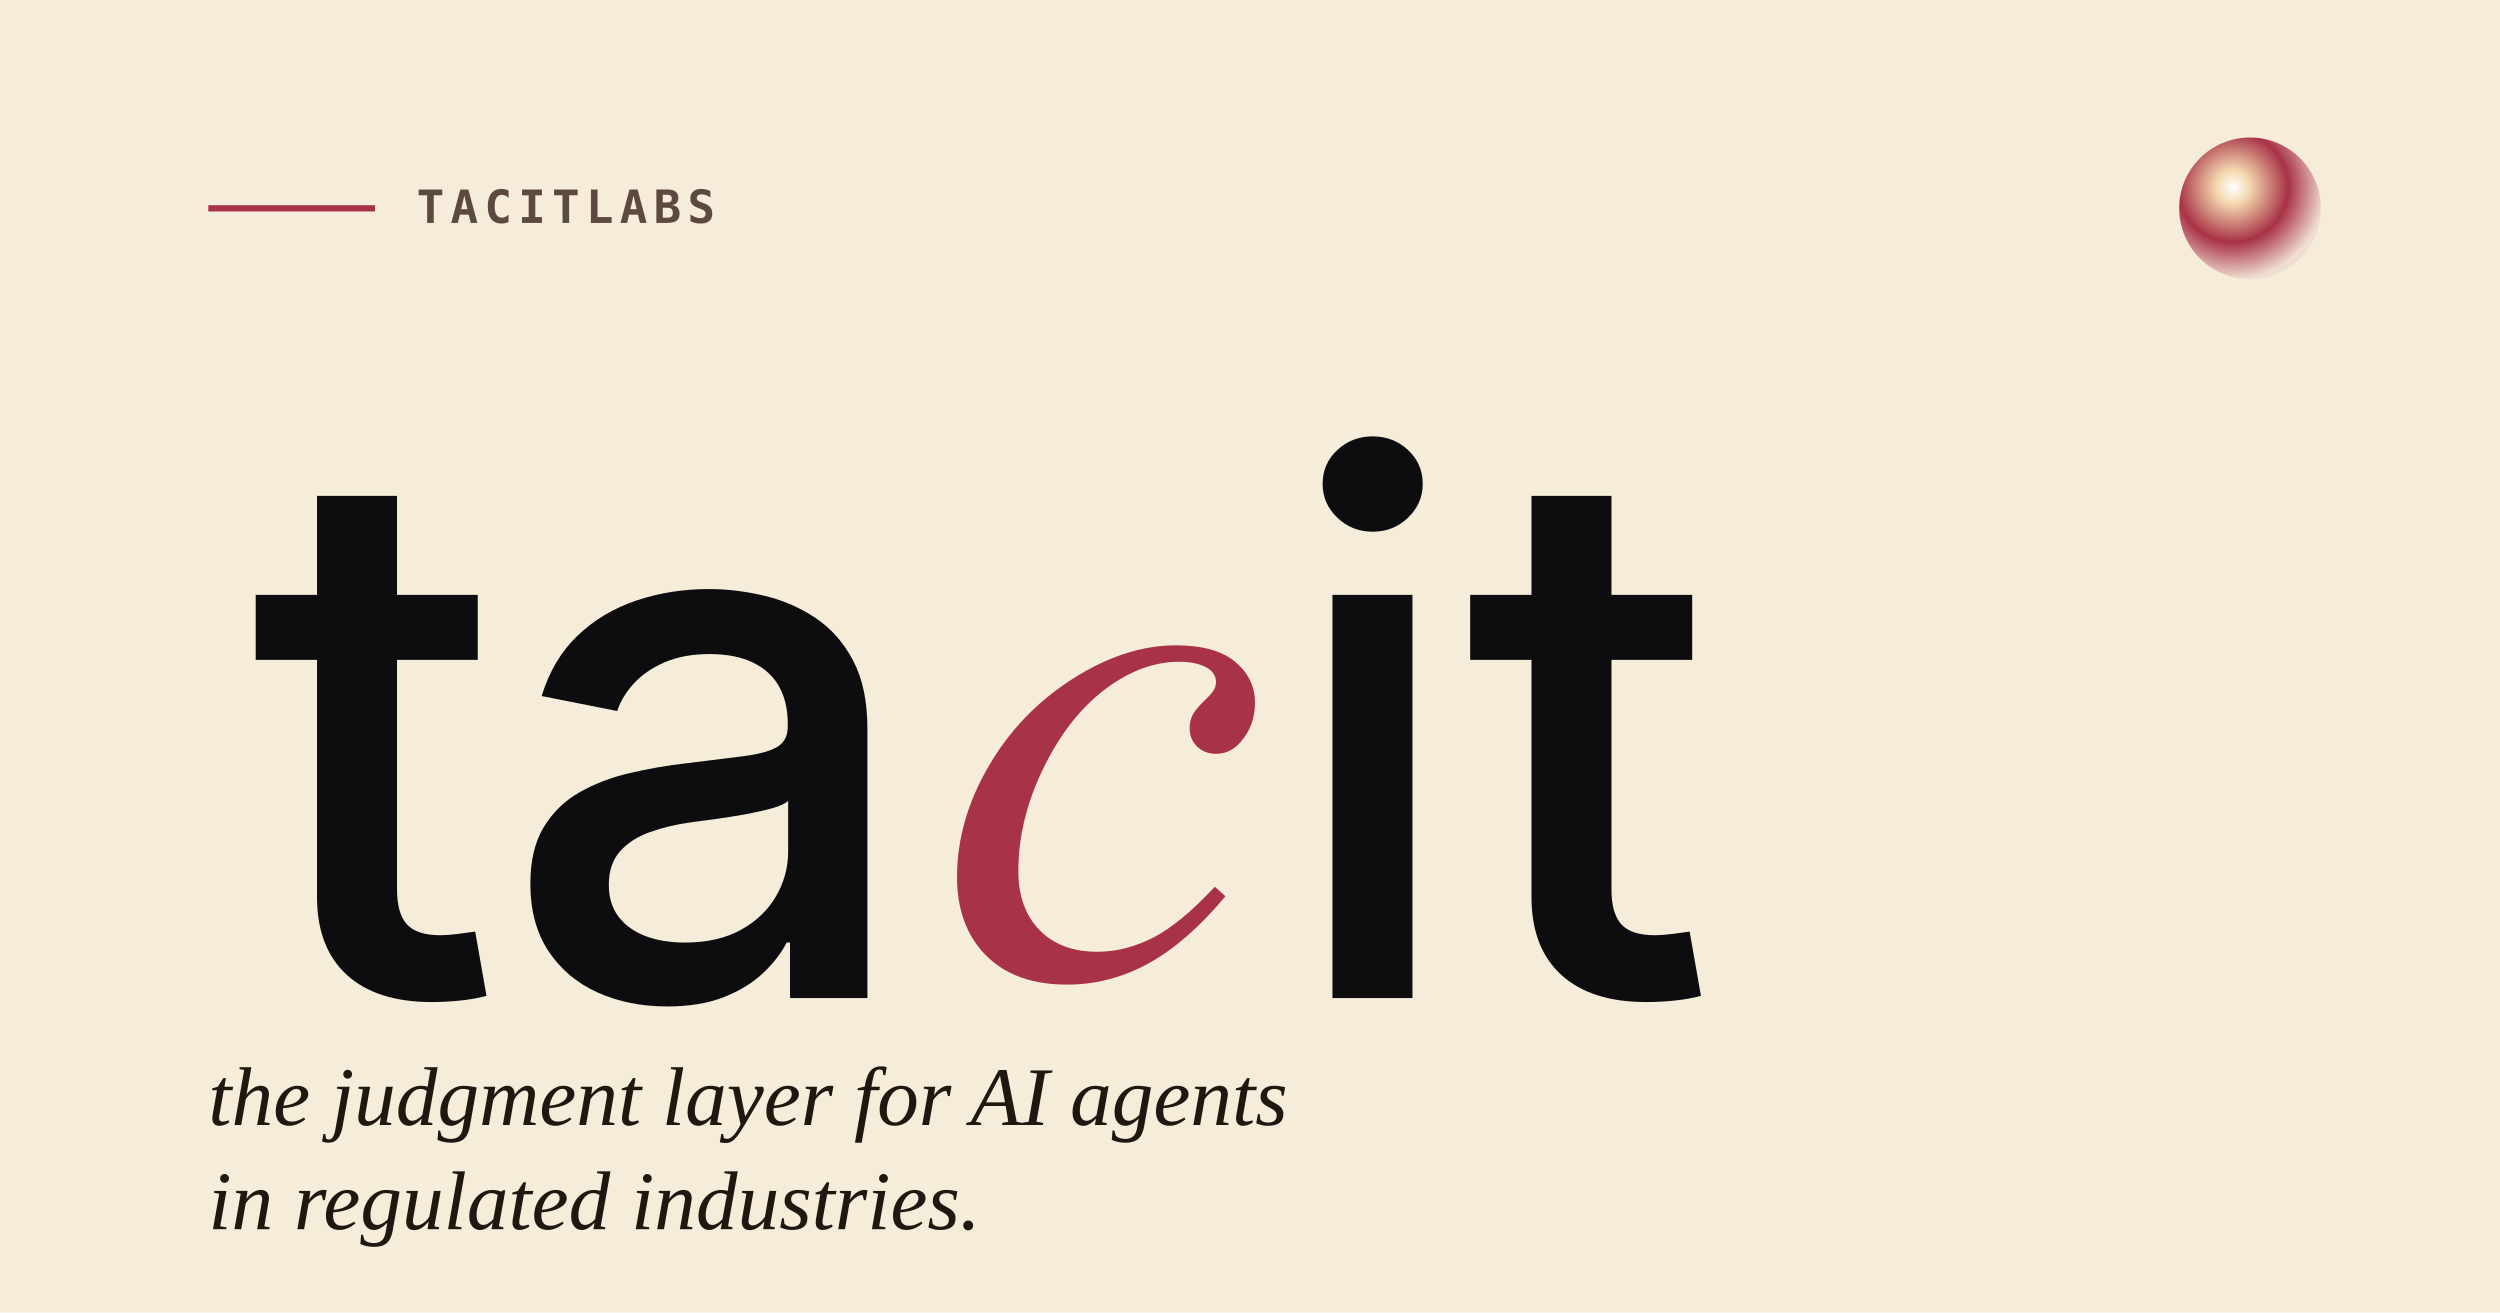
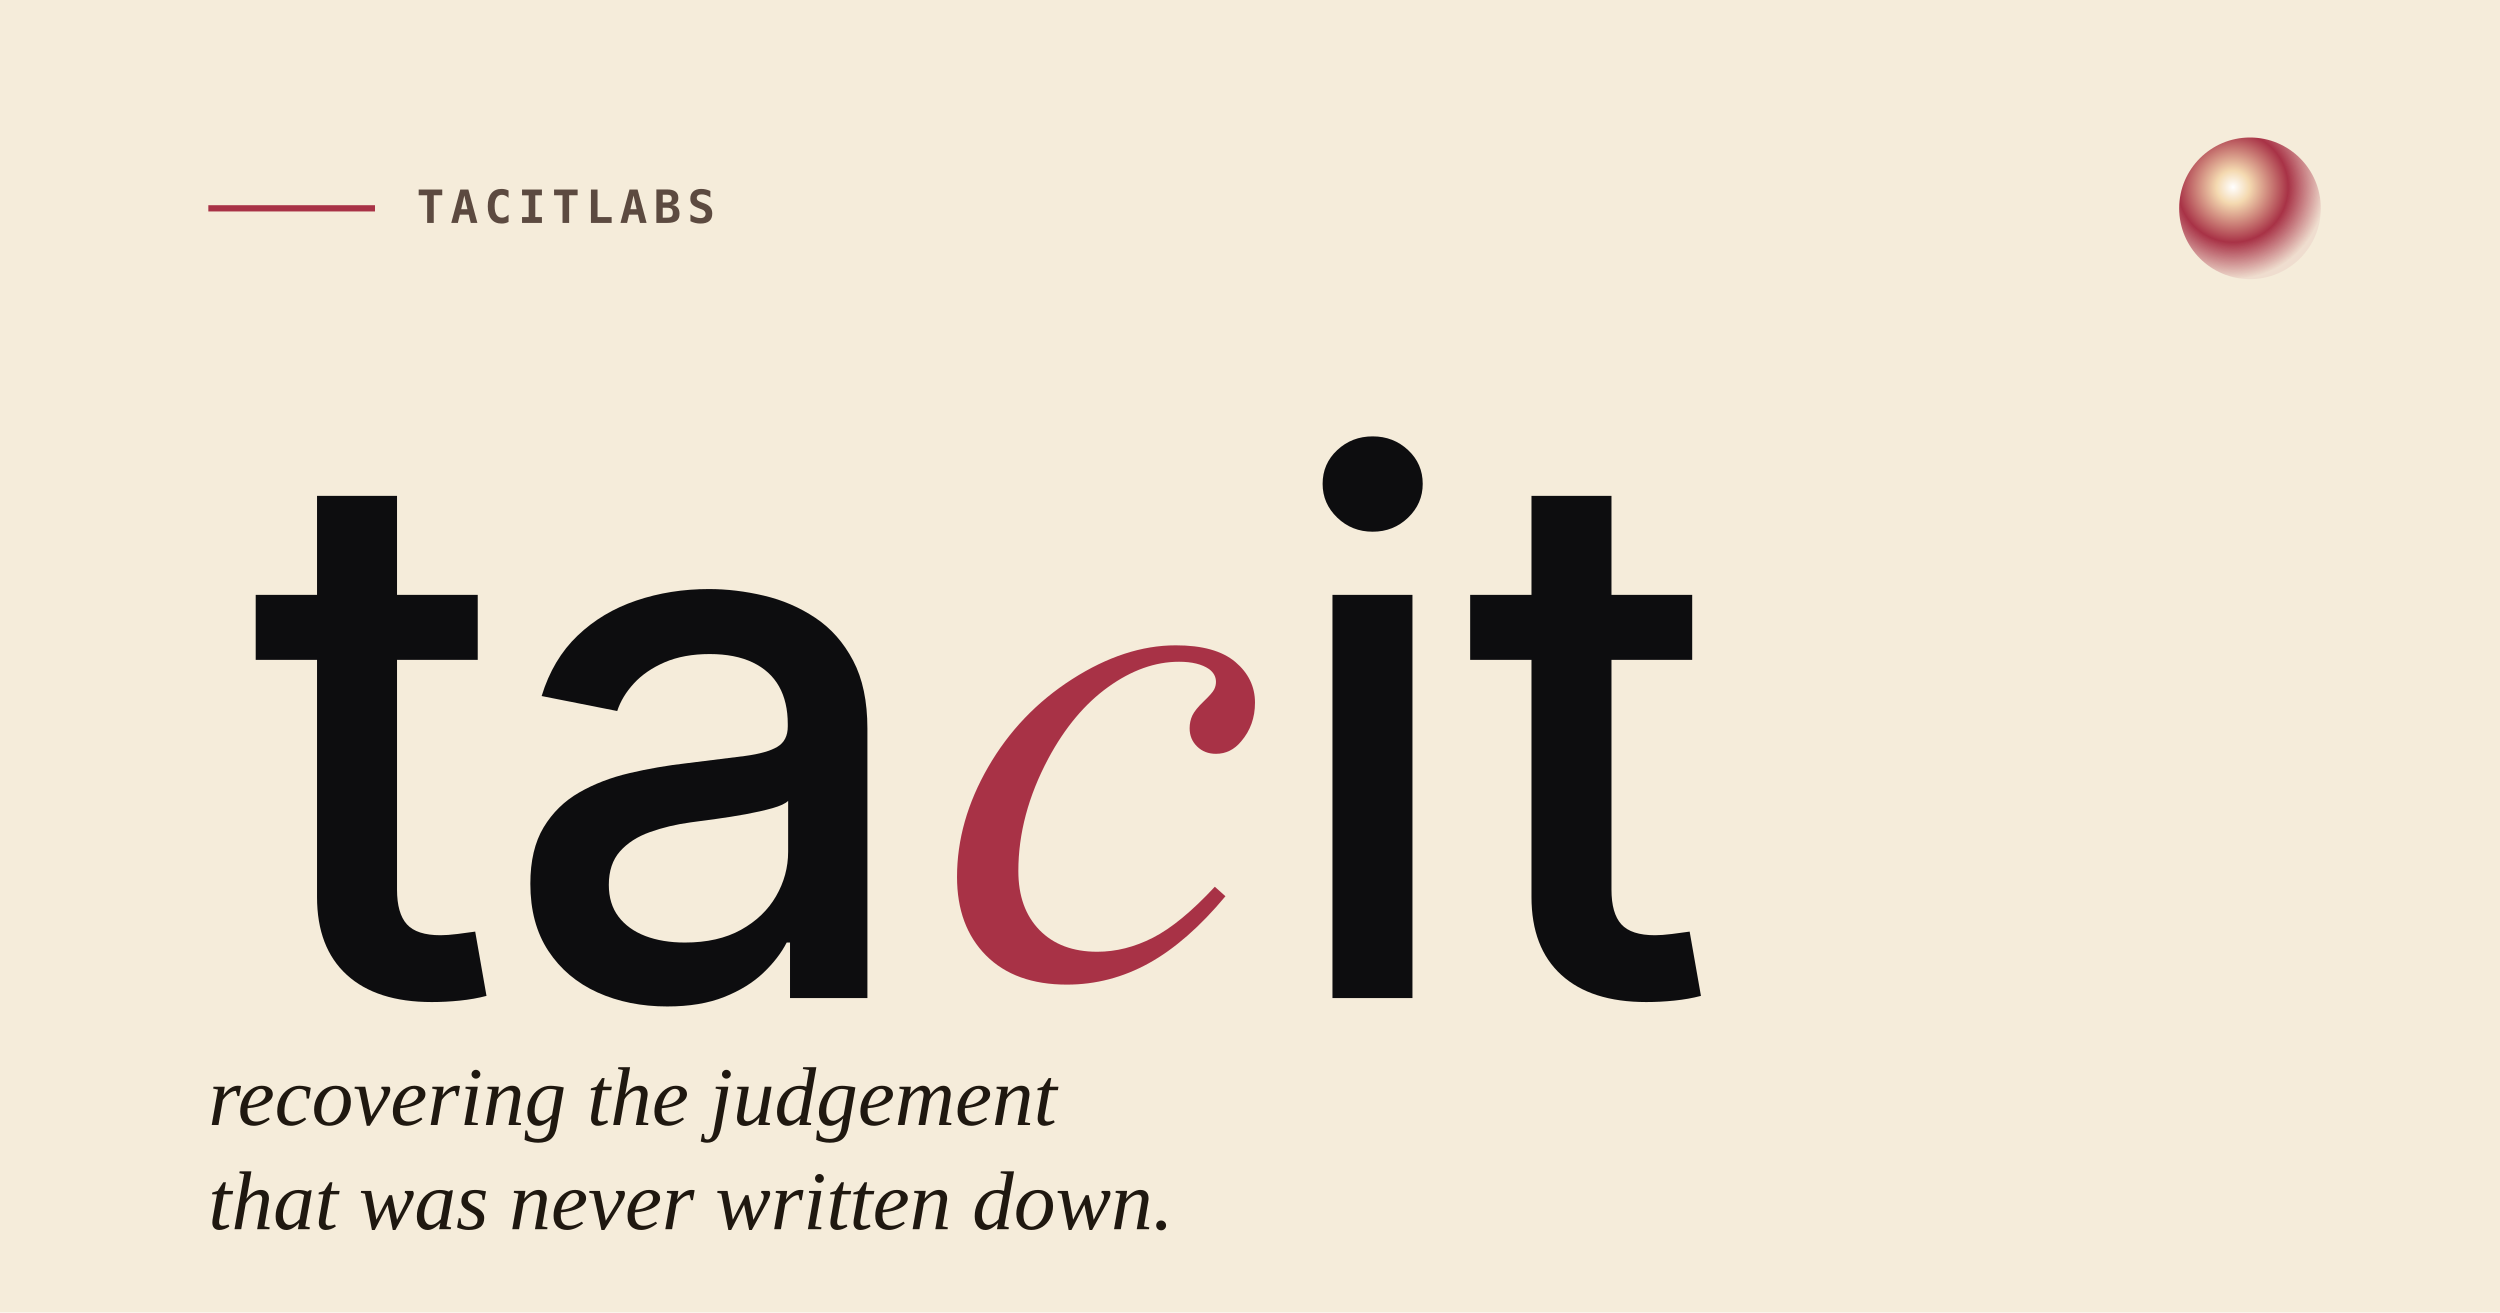
<svg xmlns="http://www.w3.org/2000/svg" viewBox="0 0 1200 630" width="1200" height="630">
  <defs>
    <radialGradient id="orb" cx="38%" cy="35%" r="65%">
      <stop offset="0%" stop-color="#ffffff" />
      <stop offset="18%" stop-color="#f4d9b0" />
      <stop offset="60%" stop-color="#a83246" />
      <stop offset="100%" stop-color="#a83246" stop-opacity="0.08" />
    </radialGradient>
    <clipPath id="wmclip">
      <rect x="0" width="382" y="0" height="236" />
    </clipPath>
  </defs>
  <rect width="1200" height="630" fill="#f5ecda" />
  <line x1="100" y1="100" x2="180" y2="100" stroke="#a83246" stroke-width="3" />
  <text x="200" y="107" font-family="ui-monospace, 'IBM Plex Mono', Menlo, monospace" font-size="22" fill="#5c4a40" letter-spacing="3" font-weight="600">TACITLABS</text>
  <g transform="translate(-892.24, -1043.52) scale(1.856)">
    <g transform="matrix(1, 0, 0, 1, 544, 632)">
      <g clip-path="url(#wmclip)">
        <g fill="#0d0d0f" fill-opacity="1">
          <g transform="translate(1.066972, 188.3622)">
            <path d="M 59.219 -104.281 L 59.219 -87.469 L 1.797 -87.469 L 1.797 -104.281 Z M 17.656 -129.875 L 38.344 -129.875 L 38.344 -28.047 C 38.344 -23.953 39.191 -20.961 40.891 -19.078 C 42.598 -17.191 45.5 -16.25 49.594 -16.25 C 50.781 -16.25 52.254 -16.359 54.016 -16.578 C 55.785 -16.797 57.301 -17 58.562 -17.188 L 61.484 -0.562 C 59.348 0 57.051 0.406 54.594 0.656 C 52.133 0.906 49.711 1.031 47.328 1.031 C 37.816 1.031 30.492 -1.312 25.359 -6 C 20.223 -10.688 17.656 -17.406 17.656 -26.156 Z M 17.656 -129.875 " />
          </g>
          <g transform="translate(66.2339, 188.3622)">
            <path d="M 43.062 2.172 C 36.395 2.172 30.383 0.961 25.031 -1.453 C 19.676 -3.879 15.441 -7.453 12.328 -12.172 C 9.211 -16.898 7.656 -22.695 7.656 -29.562 C 7.656 -35.477 8.801 -40.344 11.094 -44.156 C 13.395 -47.969 16.461 -50.973 20.297 -53.172 C 24.141 -55.379 28.469 -57.047 33.281 -58.172 C 38.102 -59.305 43.035 -60.16 48.078 -60.734 C 54.305 -61.484 59.328 -62.109 63.141 -62.609 C 66.953 -63.117 69.754 -63.91 71.547 -64.984 C 73.336 -66.055 74.234 -67.816 74.234 -70.266 L 74.234 -70.844 C 74.234 -74.676 73.477 -77.93 71.969 -80.609 C 70.457 -83.285 68.191 -85.348 65.172 -86.797 C 62.148 -88.242 58.438 -88.969 54.031 -88.969 C 49.562 -88.969 45.688 -88.258 42.406 -86.844 C 39.133 -85.426 36.473 -83.598 34.422 -81.359 C 32.379 -79.129 30.945 -76.754 30.125 -74.234 L 10.578 -78.109 C 12.523 -84.473 15.625 -89.68 19.875 -93.734 C 24.125 -97.797 29.176 -100.816 35.031 -102.797 C 40.895 -104.785 47.164 -105.781 53.844 -105.781 C 58.5 -105.781 63.234 -105.211 68.047 -104.078 C 72.867 -102.953 77.312 -101.035 81.375 -98.328 C 85.438 -95.617 88.691 -91.93 91.141 -87.266 C 93.598 -82.609 94.828 -76.754 94.828 -69.703 L 94.828 0 L 74.812 0 L 74.812 -14.359 L 73.953 -14.359 C 72.566 -11.648 70.551 -9.035 67.906 -6.516 C 65.258 -3.992 61.891 -1.914 57.797 -0.281 C 53.711 1.352 48.801 2.172 43.062 2.172 Z M 47.609 -14.359 C 53.336 -14.359 58.18 -15.457 62.141 -17.656 C 66.109 -19.863 69.129 -22.758 71.203 -26.344 C 73.285 -29.938 74.328 -33.781 74.328 -37.875 L 74.328 -51 C 73.641 -50.312 72.285 -49.68 70.266 -49.109 C 68.254 -48.547 65.957 -48.023 63.375 -47.547 C 60.789 -47.078 58.238 -46.672 55.719 -46.328 C 53.207 -45.984 51.004 -45.688 49.109 -45.438 C 45.336 -44.926 41.828 -44.086 38.578 -42.922 C 35.336 -41.766 32.754 -40.098 30.828 -37.922 C 28.91 -35.742 27.953 -32.863 27.953 -29.281 C 27.953 -26.008 28.785 -23.27 30.453 -21.062 C 32.129 -18.852 34.445 -17.18 37.406 -16.047 C 40.363 -14.922 43.766 -14.359 47.609 -14.359 Z M 47.609 -14.359 " />
          </g>
          <g transform="translate(268.0228, 188.3622)">
            <path d="M 13.312 0 L 13.312 -104.281 L 34 -104.281 L 34 0 Z M 23.719 -120.609 C 20.125 -120.609 17.066 -121.82 14.547 -124.25 C 12.023 -126.676 10.766 -129.586 10.766 -132.984 C 10.766 -136.453 12.023 -139.363 14.547 -141.719 C 17.066 -144.082 20.125 -145.266 23.719 -145.266 C 27.301 -145.266 30.352 -144.082 32.875 -141.719 C 35.395 -139.363 36.656 -136.453 36.656 -132.984 C 36.656 -129.586 35.395 -126.676 32.875 -124.25 C 30.352 -121.82 27.301 -120.609 23.719 -120.609 Z M 23.719 -120.609 " />
          </g>
          <g transform="translate(315.1495, 188.3622)">
            <path d="M 59.219 -104.281 L 59.219 -87.469 L 1.797 -87.469 L 1.797 -104.281 Z M 17.656 -129.875 L 38.344 -129.875 L 38.344 -28.047 C 38.344 -23.953 39.191 -20.961 40.891 -19.078 C 42.598 -17.191 45.5 -16.25 49.594 -16.25 C 50.781 -16.25 52.254 -16.359 54.016 -16.578 C 55.785 -16.797 57.301 -17 58.562 -17.188 L 61.484 -0.562 C 59.348 0 57.051 0.406 54.594 0.656 C 52.133 0.906 49.711 1.031 47.328 1.031 C 37.816 1.031 30.492 -1.312 25.359 -6 C 20.223 -10.688 17.656 -17.406 17.656 -26.156 Z M 17.656 -129.875 " />
          </g>
        </g>
        <g fill="#a83246" fill-opacity="1">
          <g transform="translate(178.9417, 182.6183)">
            <path d="M 74.719 -20.594 C 68.164 -12.719 61.551 -6.938 54.875 -3.25 C 48.207 0.426 41.156 2.266 33.719 2.266 C 24.781 2.266 17.805 -0.25 12.797 -5.281 C 7.797 -10.32 5.297 -17.094 5.297 -25.594 C 5.297 -35.227 7.984 -44.703 13.359 -54.016 C 18.742 -63.336 25.984 -70.91 35.078 -76.734 C 44.18 -82.566 53.113 -85.484 61.875 -85.484 C 68.738 -85.484 73.867 -84.051 77.266 -81.188 C 80.66 -78.32 82.359 -74.812 82.359 -70.656 C 82.359 -66.75 81.164 -63.41 78.781 -60.641 C 77.008 -58.492 74.836 -57.422 72.266 -57.422 C 70.305 -57.422 68.68 -58.051 67.391 -59.312 C 66.098 -60.57 65.453 -62.145 65.453 -64.031 C 65.453 -65.227 65.688 -66.332 66.156 -67.344 C 66.633 -68.352 67.613 -69.566 69.094 -70.984 C 70.57 -72.398 71.469 -73.422 71.781 -74.047 C 72.102 -74.68 72.266 -75.344 72.266 -76.031 C 72.266 -77.352 71.664 -78.457 70.469 -79.344 C 68.633 -80.602 66.051 -81.234 62.719 -81.234 C 56.551 -81.234 50.441 -79.055 44.391 -74.703 C 38.348 -70.359 33.188 -64.191 28.906 -56.203 C 23.738 -46.504 21.156 -36.805 21.156 -27.109 C 21.156 -20.68 22.977 -15.594 26.625 -11.844 C 30.281 -8.102 35.258 -6.234 41.562 -6.234 C 46.406 -6.234 51.203 -7.441 55.953 -9.859 C 60.711 -12.285 66.051 -16.68 71.969 -23.047 Z M 74.719 -20.594 " />
          </g>
        </g>
      </g>
    </g>
  </g>
-   <text x="100" y="540" font-family="Newsreader, Georgia, 'Times New Roman', serif" font-size="40" fill="#1f1810" font-style="italic" font-weight="400">the judgment layer for AI agents</text>
-   <text x="100" y="590" font-family="Newsreader, Georgia, 'Times New Roman', serif" font-size="40" fill="#1f1810" font-style="italic" font-weight="400">in regulated industries.</text>
+   <text x="100" y="540" font-family="Newsreader, Georgia, 'Times New Roman', serif" font-size="40" fill="#1f1810" font-style="italic" font-weight="400">recovering the judgement</text>
+   <text x="100" y="590" font-family="Newsreader, Georgia, 'Times New Roman', serif" font-size="40" fill="#1f1810" font-style="italic" font-weight="400">that was never written down.</text>
  <circle cx="1080" cy="100" r="34" fill="url(#orb)" />
</svg>
